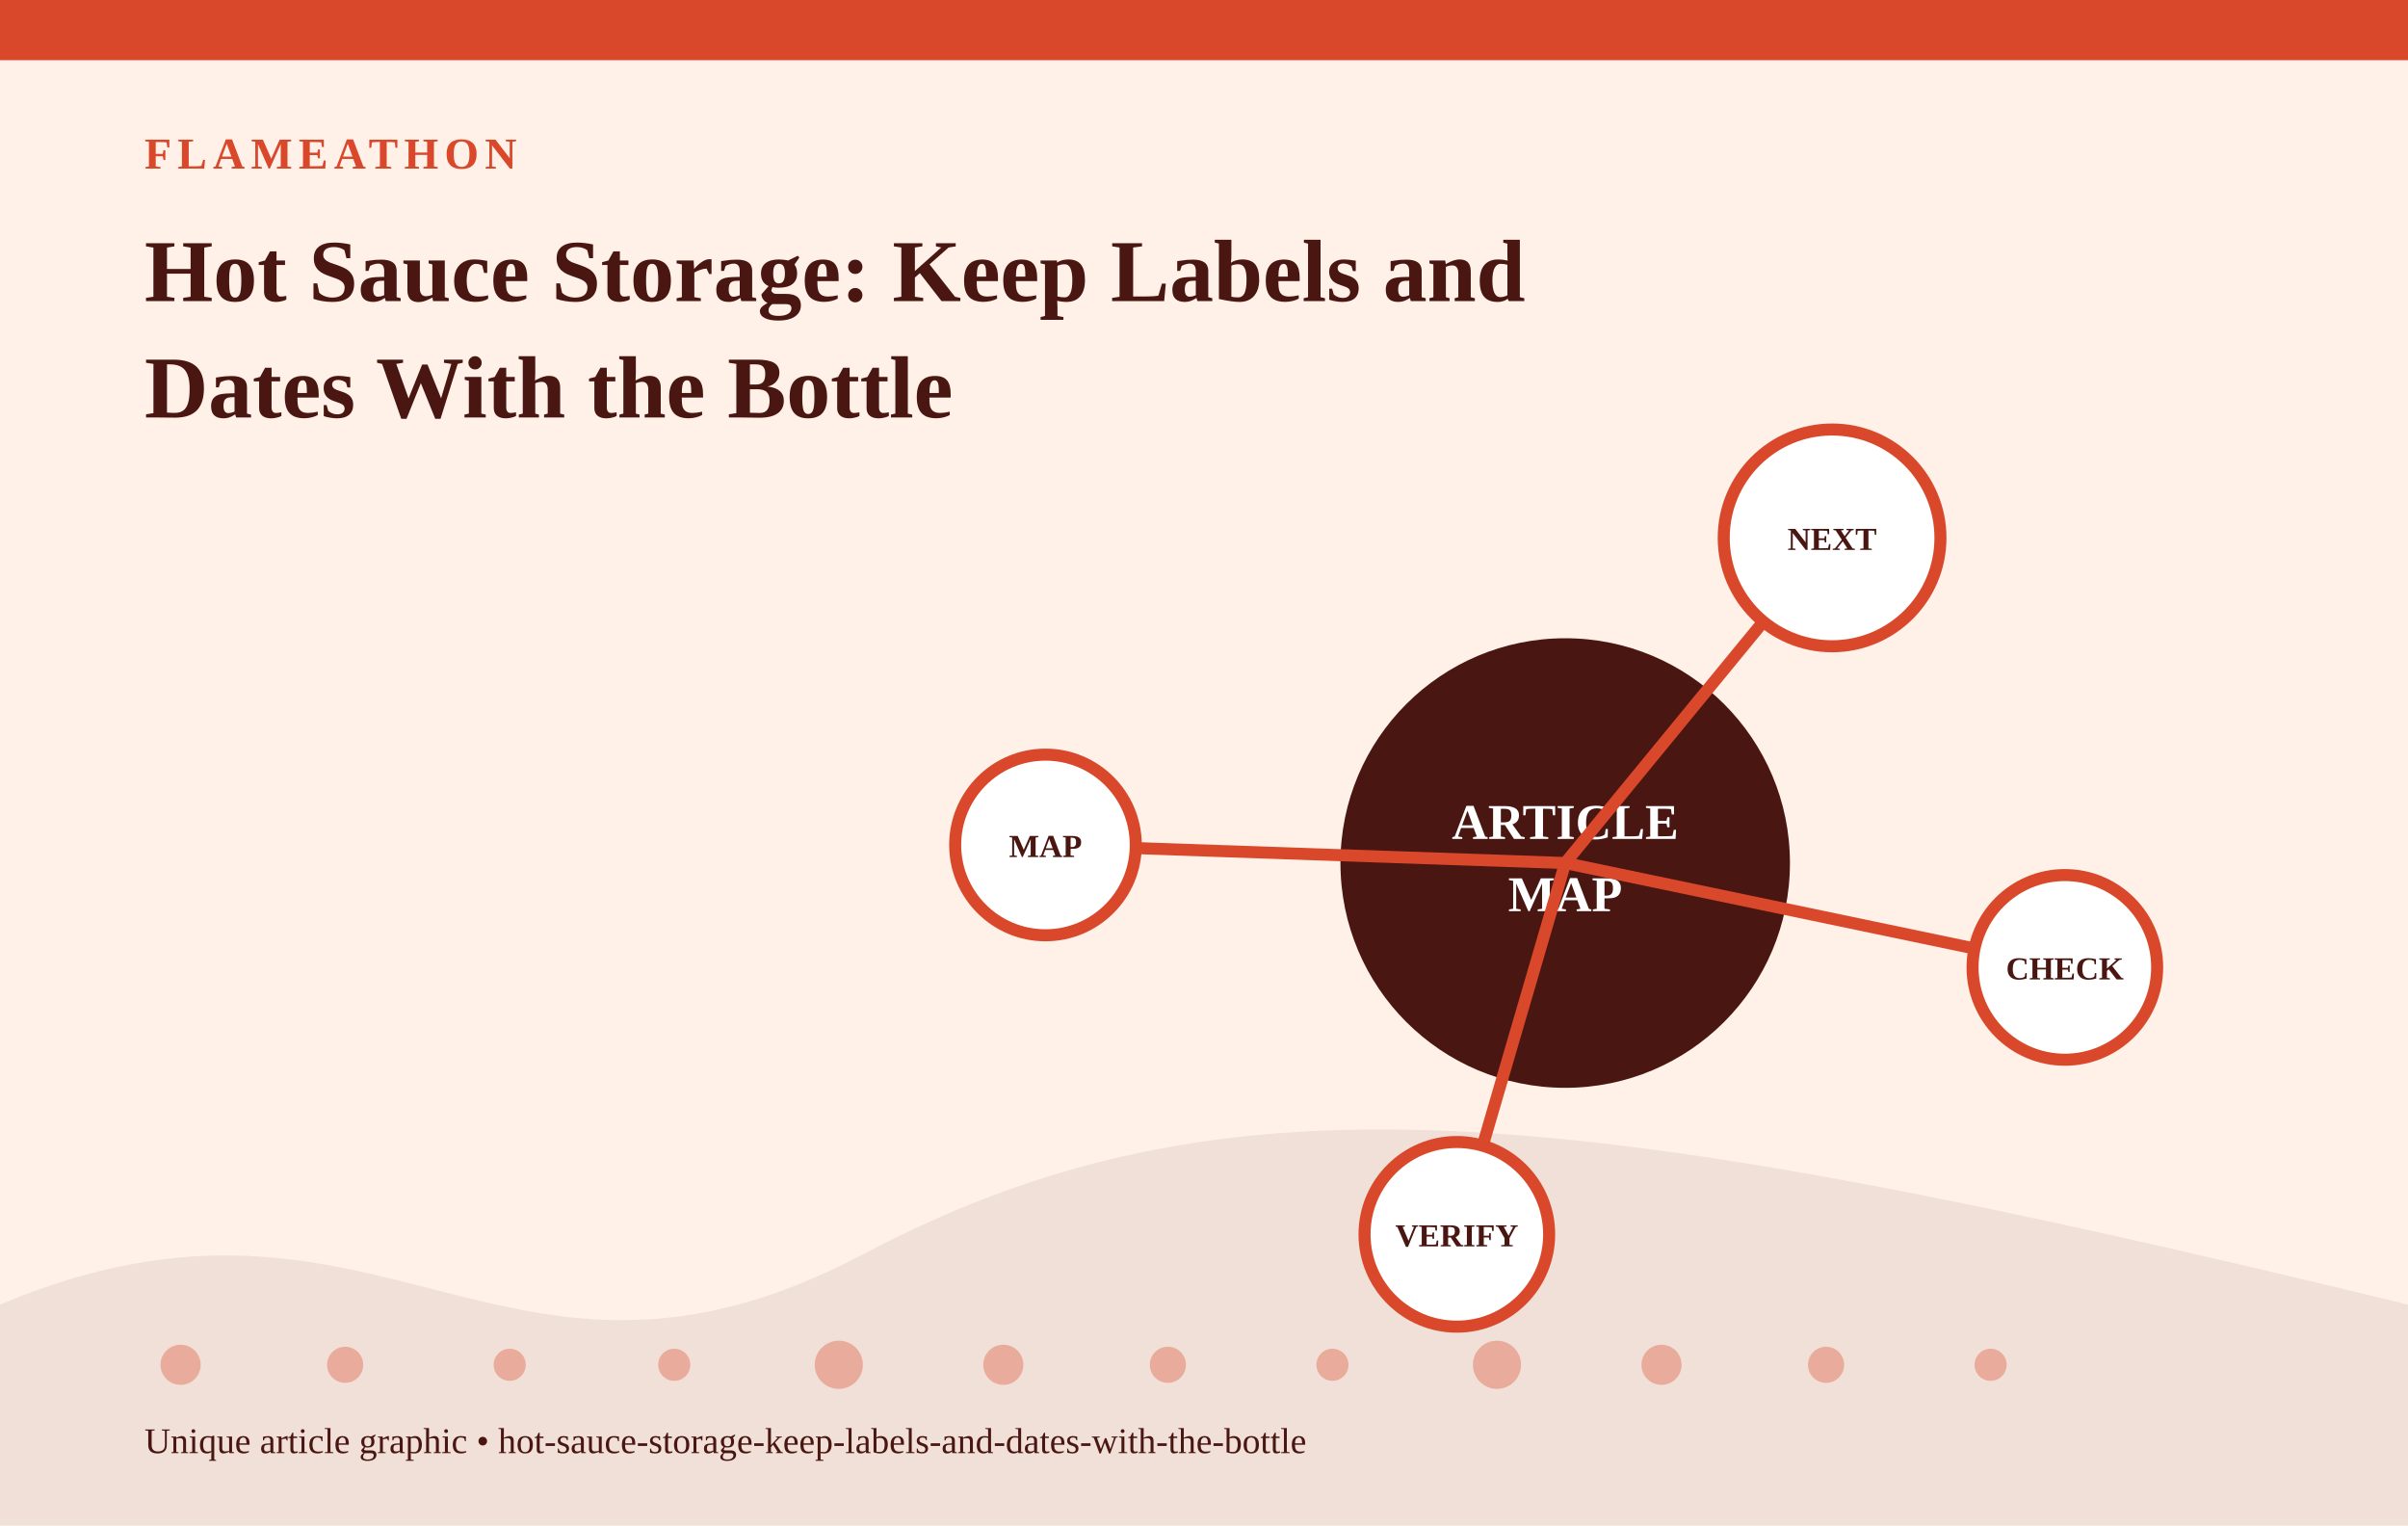
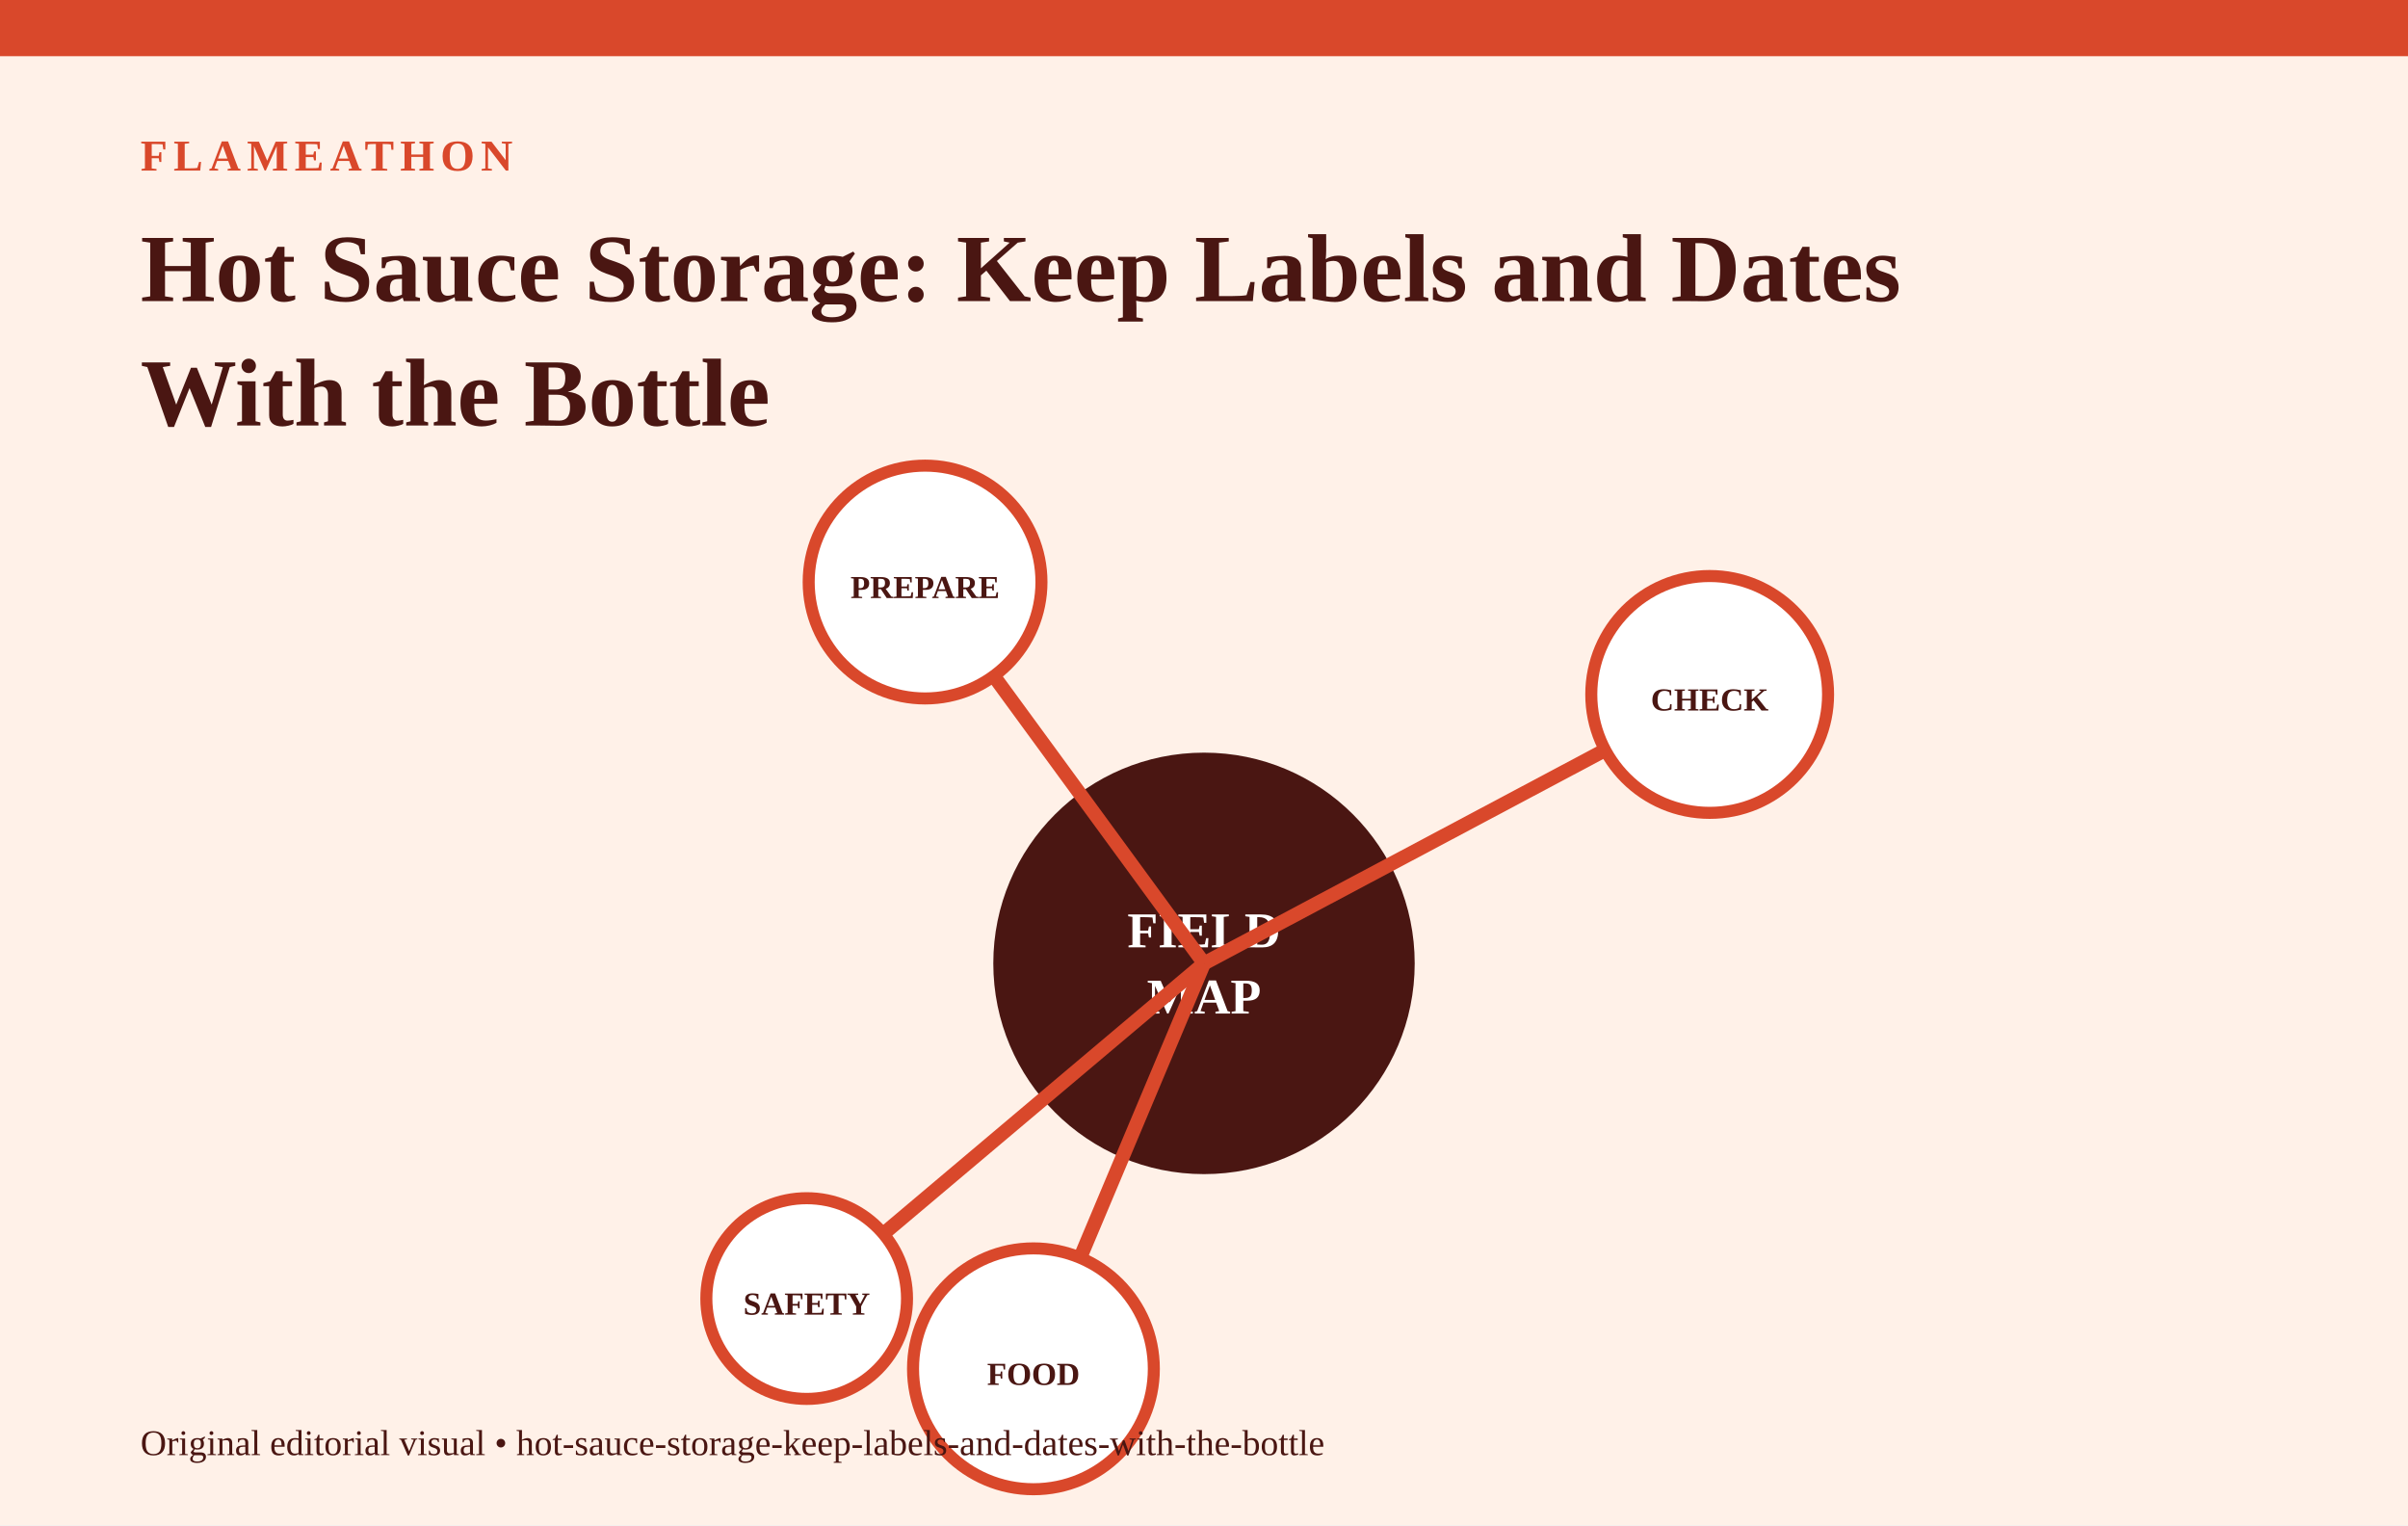
- <svg xmlns="http://www.w3.org/2000/svg" width="1200" height="760" viewBox="0 0 1200 760" role="img" aria-labelledby="title desc">
-   <rect width="1200" height="760" fill="#fff1e8" />
-   <rect width="1200" height="30" fill="#d9482b" />
-   <path d="M0 650 C190 570 250 720 430 625 S780 548 1200 650 L1200 760 L0 760 Z" fill="#4a1612" opacity="0.08" />
-   <text x="72" y="84" fill="#d9482b" font-size="22" font-weight="800" letter-spacing="3">FLAMEATHON</text>
-   <text x="72" y="150" fill="#4a1612" font-size="44" font-weight="800">Hot Sauce Storage: Keep Labels and</text>
-   <text x="72" y="208" fill="#4a1612" font-size="44" font-weight="800">Dates With the Bottle</text>
-   <circle cx="780" cy="430" r="112" fill="#4a1612" />
-   <text x="780" y="418" text-anchor="middle" fill="white" font-size="25" font-weight="800">ARTICLE</text>
-   <text x="780" y="454" text-anchor="middle" fill="white" font-size="25" font-weight="800">MAP</text>
-   <line x1="780" y1="430" x2="1029" y2="482" stroke="#d9482b" stroke-width="6" />
-   <circle cx="1029" cy="482" r="46" fill="white" stroke="#d9482b" stroke-width="6" />
-   <text x="1029" y="488" text-anchor="middle" fill="#4a1612" font-size="16" font-weight="800">CHECK</text>
-   <line x1="780" y1="430" x2="726" y2="615" stroke="#d9482b" stroke-width="6" />
-   <circle cx="726" cy="615" r="46" fill="white" stroke="#d9482b" stroke-width="6" />
-   <text x="726" y="621" text-anchor="middle" fill="#4a1612" font-size="16" font-weight="800">VERIFY</text>
-   <line x1="780" y1="430" x2="521" y2="421" stroke="#d9482b" stroke-width="6" />
-   <circle cx="521" cy="421" r="45" fill="white" stroke="#d9482b" stroke-width="6" />
-   <text x="521" y="427" text-anchor="middle" fill="#4a1612" font-size="16" font-weight="800">MAP</text>
-   <line x1="780" y1="430" x2="913" y2="268" stroke="#d9482b" stroke-width="6" />
-   <circle cx="913" cy="268" r="54" fill="white" stroke="#d9482b" stroke-width="6" />
-   <text x="913" y="274" text-anchor="middle" fill="#4a1612" font-size="16" font-weight="800">NEXT</text>
-   <circle cx="90" cy="680" r="10" fill="#d9482b" opacity="0.35" />
-   <circle cx="172" cy="680" r="9" fill="#d9482b" opacity="0.35" />
-   <circle cx="254" cy="680" r="8" fill="#d9482b" opacity="0.35" />
-   <circle cx="336" cy="680" r="8" fill="#d9482b" opacity="0.35" />
-   <circle cx="418" cy="680" r="12" fill="#d9482b" opacity="0.35" />
-   <circle cx="500" cy="680" r="10" fill="#d9482b" opacity="0.35" />
-   <circle cx="582" cy="680" r="9" fill="#d9482b" opacity="0.35" />
-   <circle cx="664" cy="680" r="8" fill="#d9482b" opacity="0.35" />
-   <circle cx="746" cy="680" r="12" fill="#d9482b" opacity="0.35" />
-   <circle cx="828" cy="680" r="10" fill="#d9482b" opacity="0.35" />
-   <circle cx="910" cy="680" r="9" fill="#d9482b" opacity="0.35" />
-   <circle cx="992" cy="680" r="8" fill="#d9482b" opacity="0.35" />
-   <text x="72" y="724" fill="#4a1612" font-size="18">Unique article graphic • hot-sauce-storage-keep-labels-and-dates-with-the-bottle</text>
+ <svg xmlns="http://www.w3.org/2000/svg" width="1200" height="760" viewBox="0 0 1200 760" role="img" aria-labelledby="t d">
+   <rect width="1200" height="760" fill="#FFF1E8" />
+   <rect width="1200" height="28" fill="#D9482B" />
+   <text x="70" y="85" fill="#D9482B" font-size="22" font-weight="700" letter-spacing="3">FLAMEATHON</text>
+   <text x="70" y="150" fill="#4A1612" font-size="48" font-weight="700">Hot Sauce Storage: Keep Labels and Dates</text>
+   <text x="70" y="212" fill="#4A1612" font-size="48" font-weight="700">With the Bottle</text>
+   <circle cx="600" cy="480" r="105" fill="#4A1612" />
+   <text x="600" y="472" text-anchor="middle" fill="white" font-size="25" font-weight="700">FIELD</text>
+   <text x="600" y="505" text-anchor="middle" fill="white" font-size="25" font-weight="700">MAP</text>
+   <g>
+     <line x1="600" y1="480" x2="515" y2="682" stroke="#D9482B" stroke-width="7" />
+     <circle cx="515" cy="682" r="60" fill="white" stroke="#D9482B" stroke-width="6" />
+     <text x="515" y="690" text-anchor="middle" fill="#4A1612" font-size="16" font-weight="700">FOOD</text>
+   </g>
+   <g>
+     <line x1="600" y1="480" x2="402" y2="647" stroke="#D9482B" stroke-width="7" />
+     <circle cx="402" cy="647" r="50" fill="white" stroke="#D9482B" stroke-width="6" />
+     <text x="402" y="655" text-anchor="middle" fill="#4A1612" font-size="16" font-weight="700">SAFETY</text>
+   </g>
+   <g>
+     <line x1="600" y1="480" x2="461" y2="290" stroke="#D9482B" stroke-width="7" />
+     <circle cx="461" cy="290" r="58" fill="white" stroke="#D9482B" stroke-width="6" />
+     <text x="461" y="298" text-anchor="middle" fill="#4A1612" font-size="16" font-weight="700">PREPARE</text>
+   </g>
+   <g>
+     <line x1="600" y1="480" x2="852" y2="346" stroke="#D9482B" stroke-width="7" />
+     <circle cx="852" cy="346" r="59" fill="white" stroke="#D9482B" stroke-width="6" />
+     <text x="852" y="354" text-anchor="middle" fill="#4A1612" font-size="16" font-weight="700">CHECK</text>
+   </g>
+   <text x="70" y="725" fill="#4A1612" font-size="18">Original editorial visual • hot-sauce-storage-keep-labels-and-dates-with-the-bottle</text>
</svg>
